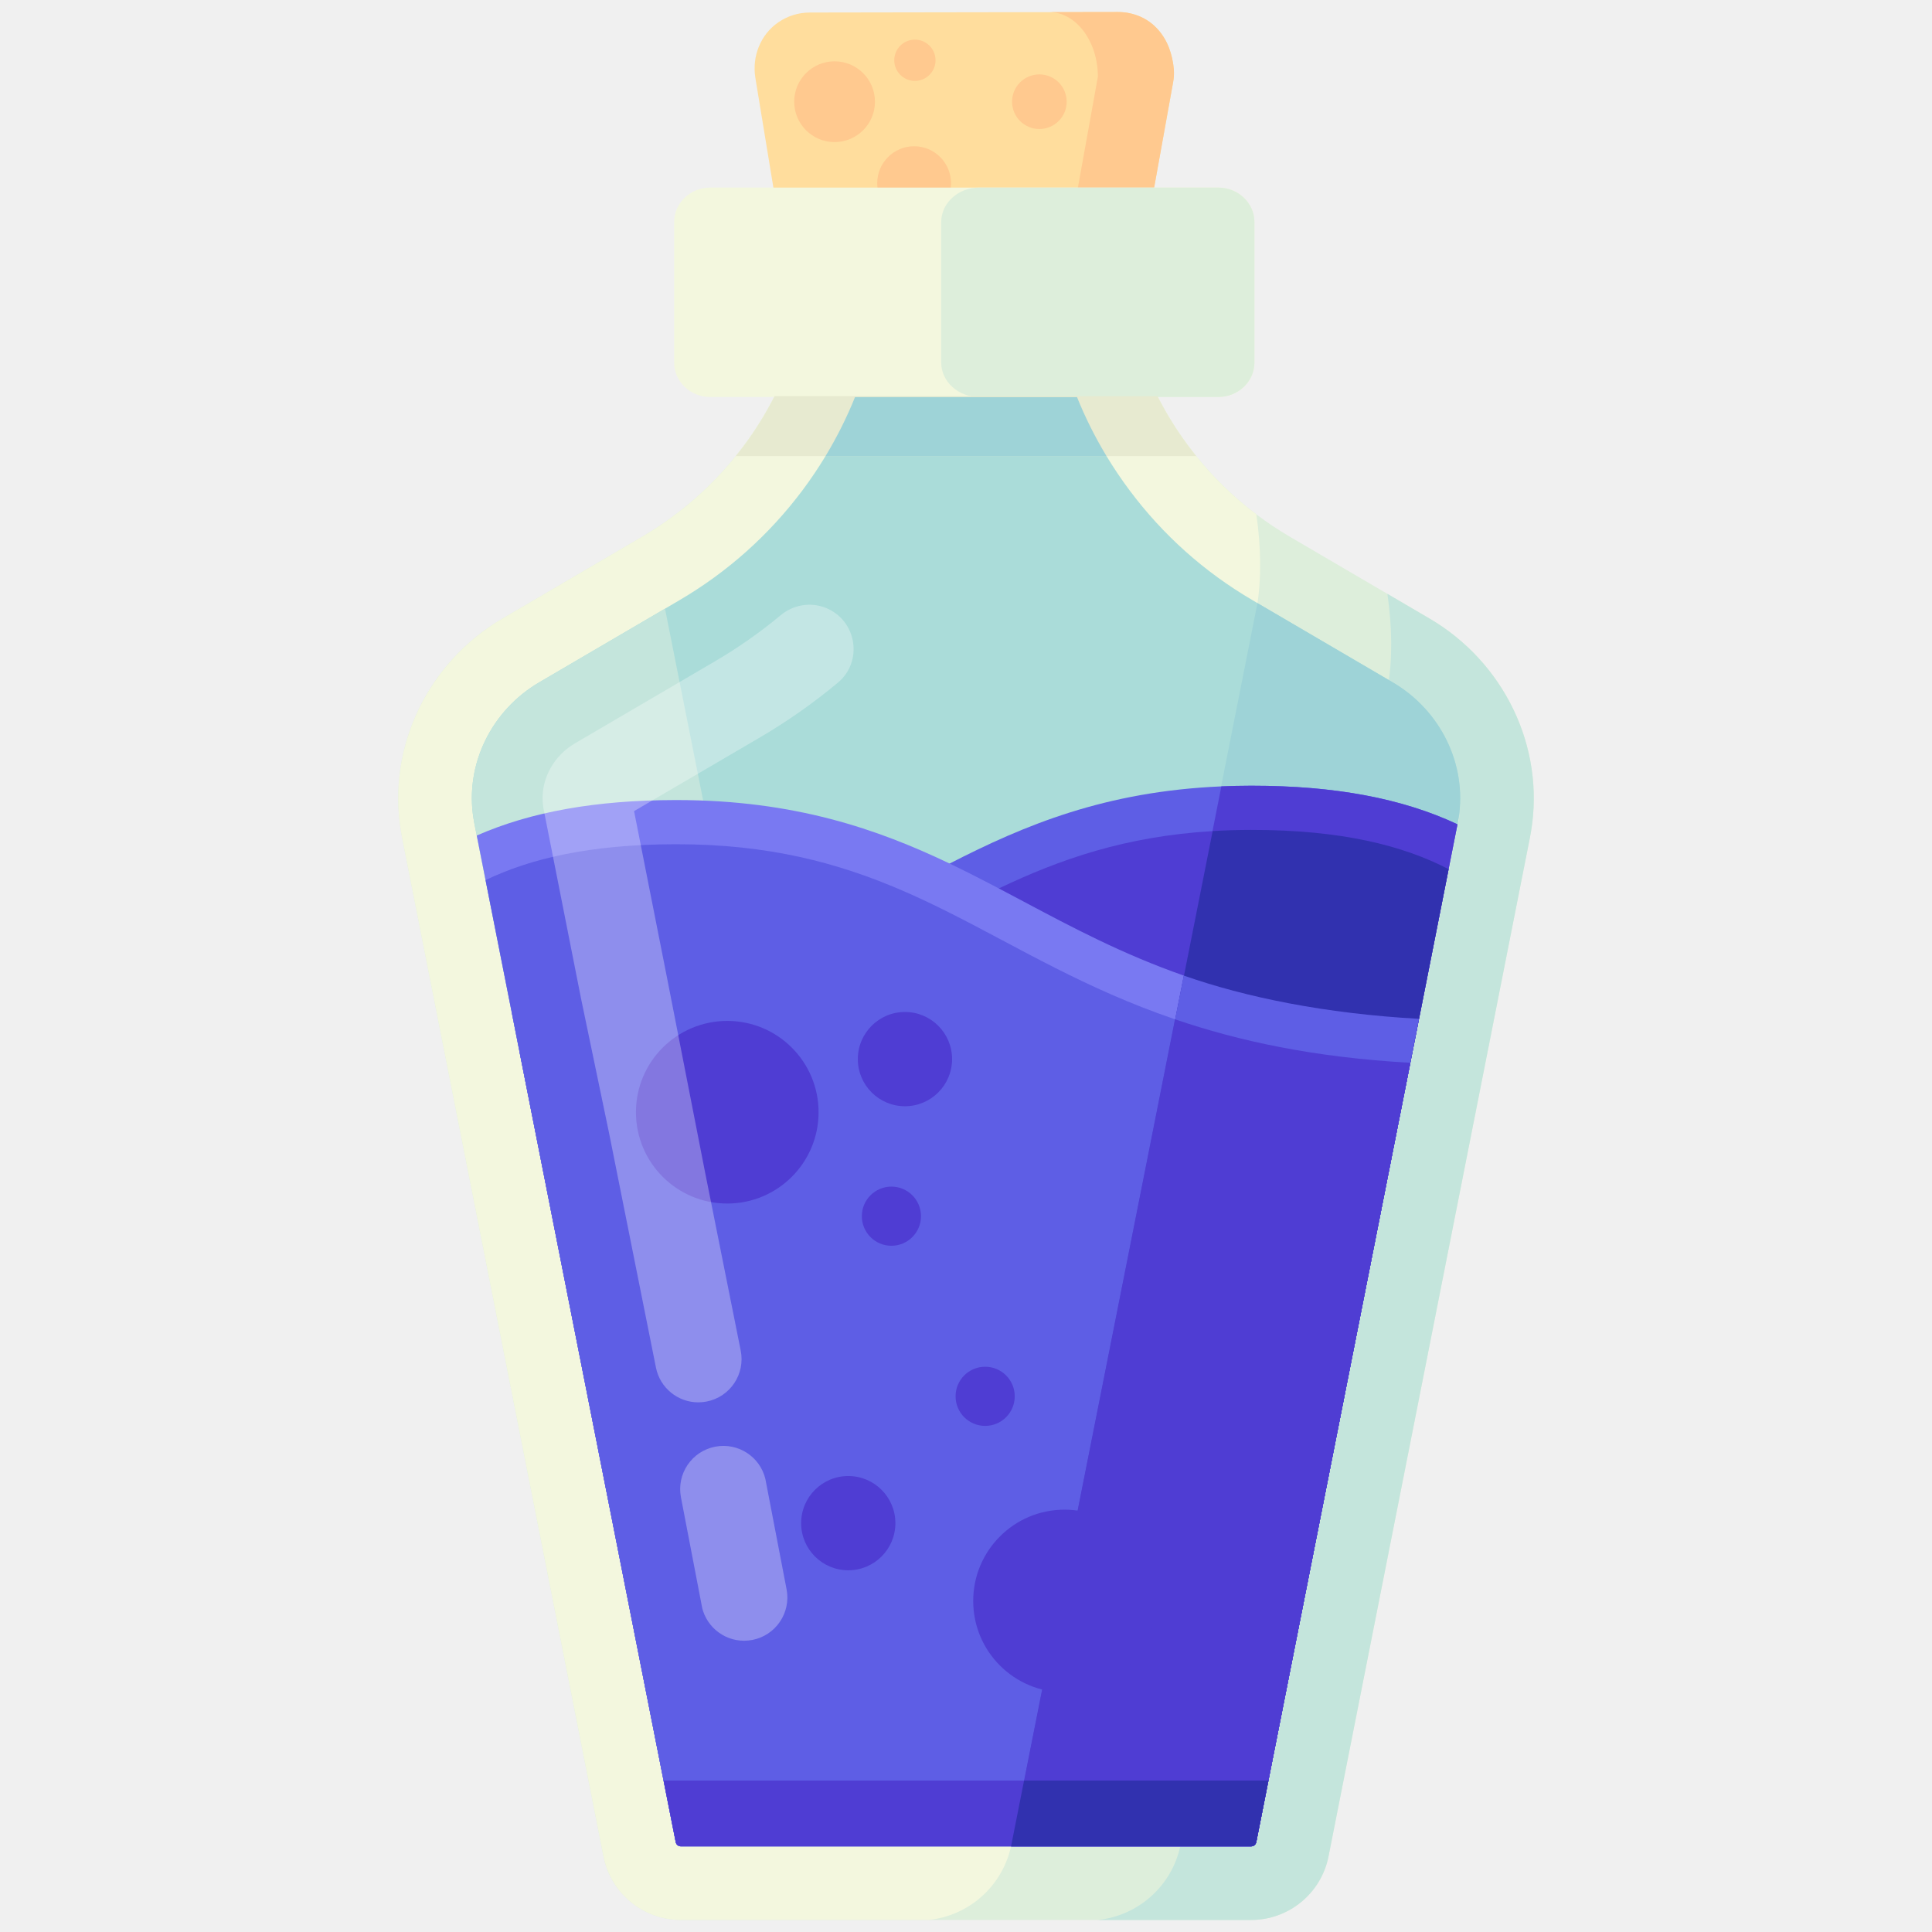
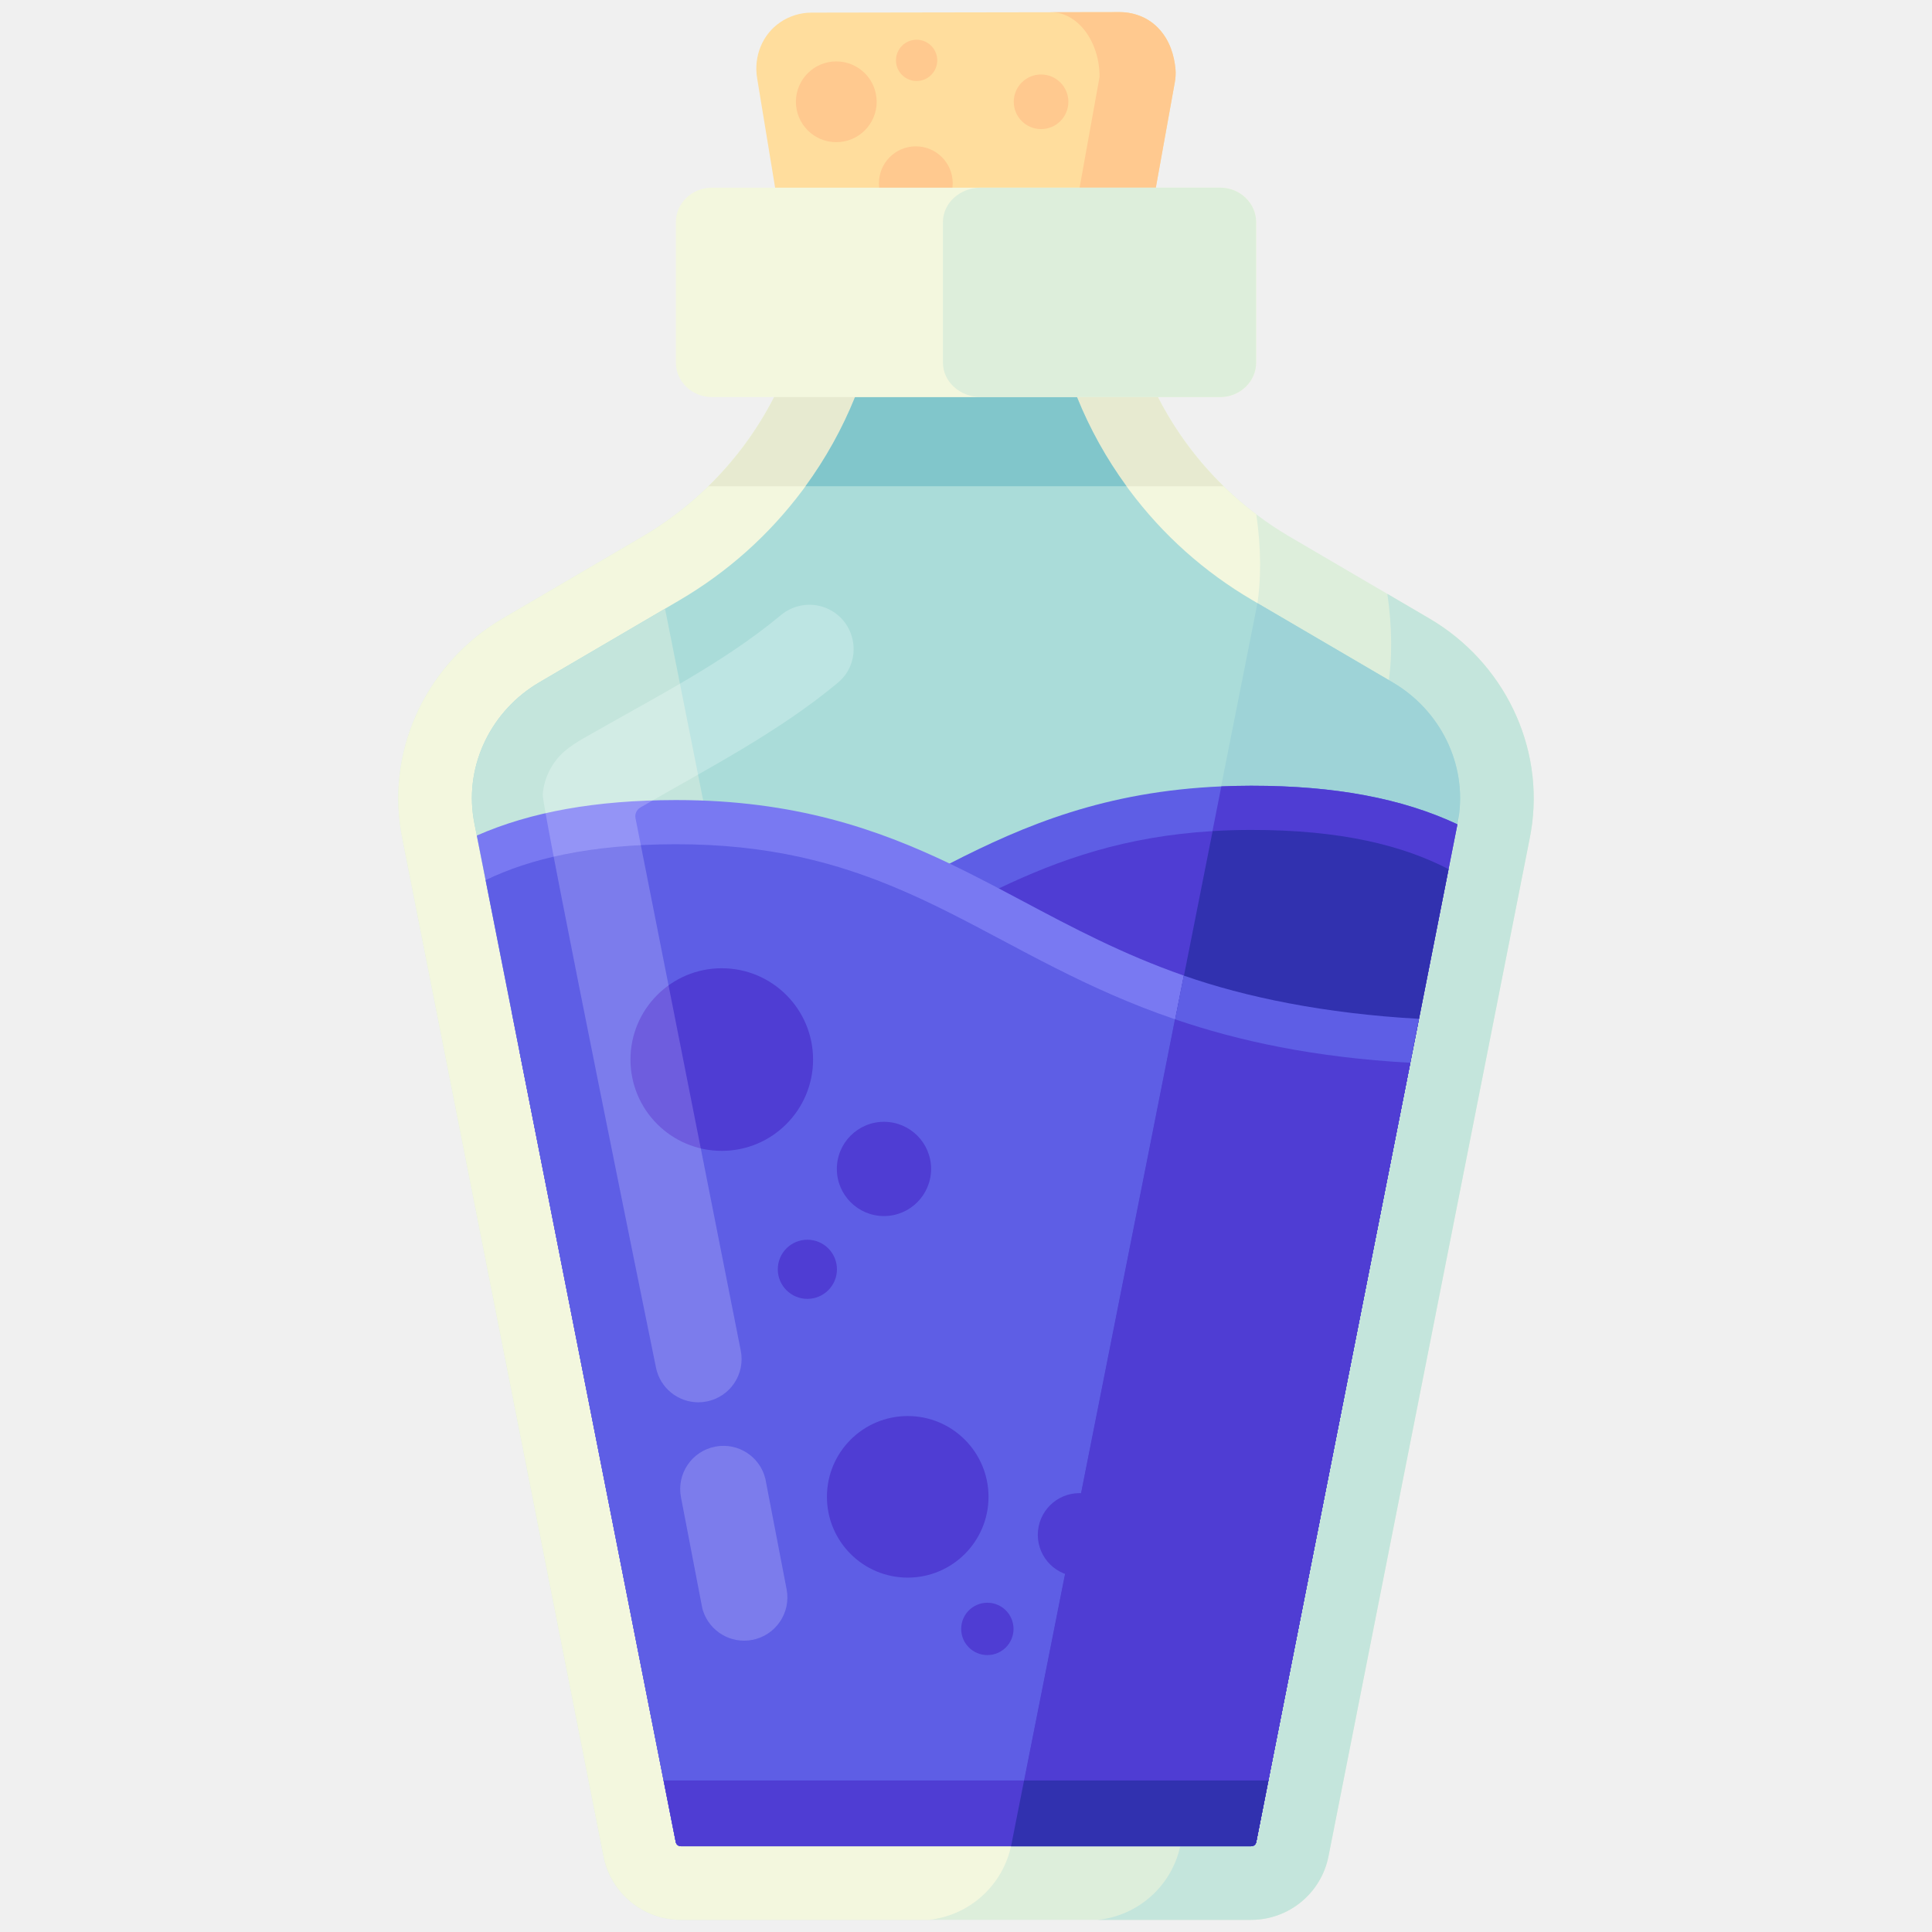
<svg xmlns="http://www.w3.org/2000/svg" version="1.1" id="Layer_1" x="0px" y="0px" viewBox="0 0 600 600" style="enable-background:new 0 0 600 600;" xml:space="preserve">
  <style type="text/css">
- 	.st0{fill:#DDEEDB;}
- 	.st1{fill:#F3F7DE;}
- 	.st2{fill:#C4E5DC;}
- 	.st3{fill:#AADCD9;}
- 	.st4{fill:#9ED3D7;}
- 	.st5{fill:#5E5EE5;}
- 	.st6{fill:#4F3DD3;}
- 	.st7{fill:#7979F2;}
- 	.st8{fill:#3131AF;}
- 	.st9{opacity:0.3;fill:#FFFFFF;enable-background:new    ;}
- 	.st10{fill:#FFDD9D;}
- 	.st11{fill:#FFC98F;}
- 	.st12{fill:#E7EAD0;}
+ 	.st0{fill:#0E121E;}
+ 	.st1{fill:#DDEEDB;}
+ 	.st2{fill:#F3F7DE;}
+ 	.st3{fill:#C4E5DC;}
+ 	.st4{fill:#E7EAD0;}
+ 	.st5{fill:#AADCD9;}
+ 	.st6{fill:#9ED3D7;}
+ 	.st7{fill:#5E5EE5;}
+ 	.st8{fill:#4F3DD3;}
+ 	.st9{fill:#7979F2;}
+ 	.st10{fill:#3131AF;}
+ 	.st11{opacity:0.5;fill:#FFFFFF;mix-blend-mode:soft-light;}
+ 	.st12{fill:#FFDD9D;}
+ 	.st13{fill:#FFC98F;}
+ 	.st14{fill:#81C6CB;}
</style>
  <g>
-     <path class="st0" d="M475.476,258.221c-0.11,0.668-0.238,1.345-0.366,2.013   L412.585,576.515c-2.269,11.48-12.34,19.75-24.04,19.75H211.455   c-11.7,0-21.772-8.27-24.04-19.75l-62.525-316.281   c-0.137-0.668-0.256-1.345-0.366-2.013c-4.409-26.373,8.489-52.645,31.569-66.156   l43.369-25.403c12.368-7.254,23.016-16.841,31.441-28.102   c8.416-11.261,14.6-24.177,18.048-38.1H351.049   c3.449,13.923,9.633,26.839,18.049,38.1c5.964,7.977,13.045,15.112,21.067,21.168   c3.302,2.506,6.76,4.812,10.373,6.934l30.334,17.765l11.709,6.861l1.327,0.778   C466.987,205.576,479.885,231.848,475.476,258.221z" />
-     <path class="st1" d="M390.324,188.599c-0.137,0.805-0.274,1.61-0.439,2.415   L314.106,572.802c-2.525,12.734-13.063,22.165-25.742,23.464h-76.905   c-11.709,0-21.781-8.269-24.04-19.75l-62.534-316.281   c-0.128-0.668-0.247-1.345-0.357-2.012c-4.409-26.373,8.489-52.645,31.569-66.156   l43.36-25.403c7.611-4.464,14.581-9.815,20.765-15.89   c2.946-2.891,5.708-5.946,8.297-9.148c0.814-1.006,1.61-2.031,2.388-3.064   c3.65-4.885,6.879-10.081,9.651-15.533c3.613-7.126,6.449-14.682,8.398-22.567   h102.088c1.958,7.885,4.793,15.441,8.407,22.567   c2.772,5.452,6.001,10.648,9.651,15.533c0.768,1.034,1.564,2.058,2.378,3.064   c2.58,3.211,5.351,6.257,8.297,9.148c3.257,3.202,6.714,6.184,10.392,8.956   C391.66,169.983,391.77,179.954,390.324,188.599z" />
-     <path class="st2" d="M475.476,258.221c-0.11,0.668-0.238,1.345-0.366,2.013   L412.585,576.515c-2.269,11.48-12.34,19.75-24.04,19.75h-47.623   c6.303-0.649,12.075-3.302,16.603-7.382c4.428-3.979,7.666-9.331,9.011-15.487   h22.165c0.778,0,1.454-0.549,1.601-1.317l32.355-163.652l7.409-37.478   l8.087-40.89l2.314-11.7l9.569-48.428l2.763-13.932l0.036-0.201   c0.11-0.549,0.21-1.107,0.293-1.656c0.842-5.297-10.135-23.464-22.641-37.908   l0.101-0.521c0.165-0.805,0.311-1.61,0.439-2.415   c1.445-8.645,1.336-18.616-0.155-28.87l11.709,6.861l1.327,0.778   C466.987,205.576,479.885,231.848,475.476,258.221z" />
-     <path class="st3" d="M452.977,254.142c-0.091,0.549-0.183,1.107-0.302,1.656l-0.037,0.201   l-2.763,13.932l-9.569,48.428l-2.305,11.7l-8.087,40.89l-7.41,37.478   l-32.355,163.652c-0.155,0.768-0.832,1.317-1.601,1.317H211.46   c-0.631,0-1.208-0.366-1.464-0.915c-0.064-0.119-0.11-0.256-0.137-0.402   l-32.008-161.914l-16.585-83.866l-2.324-11.764l-8.151-41.21l-2.735-13.84   l-0.723-3.687c-0.11-0.549-0.22-1.107-0.293-1.656   c-2.699-16.868,5.681-33.599,20.418-42.235l39.07-22.878l4.492-2.635   c14.966-8.782,27.809-20.262,38.201-34.13c2.58-3.449,4.967-6.998,7.163-10.639   c3.54-5.864,6.595-11.965,9.148-18.295h68.946   c2.552,6.33,5.608,12.432,9.148,18.295c2.195,3.641,4.583,7.19,7.154,10.63   c10.364,13.877,23.217,25.367,38.201,34.139l1.537,0.906l42.006,24.607   C447.278,220.543,455.666,237.265,452.977,254.142z" />
-     <path class="st2" d="M282.798,572.481h-72.797c-0.073-0.119-0.119-0.256-0.146-0.402   l-32.008-161.914l-16.576-83.866l-2.324-11.764l-8.151-41.21l-2.735-13.84   l-0.732-3.686c-0.11-0.549-0.211-1.107-0.293-1.656   c-2.699-16.868,5.681-33.6,20.418-42.235l39.07-22.878L282.798,572.481z" />
-     <path class="st4" d="M452.973,254.142c-0.082,0.549-0.183,1.107-0.293,1.656l-0.036,0.201   l-2.763,13.932l-9.568,48.428l-2.314,11.7l-8.087,40.89l-1.098,5.562   l-0.796,4.007l-5.516,27.91l-27.132,137.225l-1.445,7.318l-3.778,19.11   c-0.146,0.768-0.823,1.317-1.601,1.317h-74.554l5.498-27.745l45.409-229.104   l25.614-129.248l42.015,24.607C447.274,220.543,455.662,237.264,452.973,254.142z" />
-     <path class="st5" d="M452.643,255.998l-2.763,13.932l-9.568,48.428l-2.314,11.7   l-15.496,78.368L390.146,572.078c-0.147,0.768-0.823,1.317-1.601,1.317H211.455   c-0.777,0-1.455-0.549-1.601-1.317l-32.008-161.914l-16.576-83.866l-2.324-11.764   l1.491-1.93c57.411-3.504,88.906-20.116,119.14-36.316   c0.302-0.165,0.613-0.329,0.915-0.494c2.744-1.464,5.47-2.927,8.187-4.363   c2.067-1.098,4.144-2.177,6.23-3.247c23.482-12.057,48.437-22.412,84.397-23.967   c2.946-0.128,5.973-0.192,9.074-0.201h0.421   C414.525,244.014,435.464,247.939,452.643,255.998z" />
-     <path class="st6" d="M449.88,269.93l-9.568,48.428l-2.314,11.7l-15.496,78.368   L390.146,572.078c-0.147,0.768-0.823,1.317-1.601,1.317H211.455   c-0.777,0-1.455-0.549-1.601-1.317l-32.008-161.914l-16.576-83.866   c66.33-4.052,100.341-25.037,133.822-42.738   c5.013-2.644,10.008-5.223,15.103-7.647   c18.981-9.065,39.271-16.173,66.403-17.811c3.796-0.238,7.73-0.357,11.81-0.366   C416.693,257.69,435.857,262.657,449.88,269.93z" />
-     <path class="st7" d="M440.312,318.358l-2.314,11.7l-15.496,78.368L390.146,572.078   c-0.147,0.768-0.823,1.317-1.601,1.317H211.455c-0.777,0-1.455-0.549-1.601-1.317   l-32.008-161.914l-16.576-83.866l-2.324-11.764l-8.151-41.21l-2.735-13.84   c16.759-7.373,36.975-10.977,61.665-11.023h0.402   c36.636,0,62.616,9.12,84.781,19.722c2.15,1.034,4.263,2.067,6.348,3.119   c2.982,1.5,5.973,3.055,8.937,4.61c2.543,1.336,5.068,2.68,7.556,3.998   c15.304,8.141,30.873,16.411,49.873,23.061   c19.137,6.705,41.768,11.755,71.132,13.383L440.312,318.358z" />
-     <path class="st5" d="M437.998,330.059l-8.087,40.89l-1.098,5.562l-0.796,4.007   l-5.516,27.91l-27.132,137.225l-1.445,7.318l-3.778,19.11   c-0.146,0.768-0.823,1.317-1.601,1.317H211.456c-0.778,0-1.454-0.549-1.601-1.317   l-3.778-19.11l-1.445-7.318l-26.784-135.486l-16.576-83.866l-2.323-11.764   l-8.151-41.21c13.767-6.632,32.301-11.096,58.957-11.142   c28.971-0.046,50.44,5.809,69.824,14.106c5.297,2.26,10.428,4.711,15.515,7.272   c21.369,10.749,41.924,23.482,69.806,32.987   C384.64,323.289,408.04,328.394,437.998,330.059z" />
-     <path class="st6" d="M452.643,255.998l-2.763,13.932l-9.568,48.428l-2.314,11.7   l-15.496,78.368L390.146,572.078c-0.147,0.768-0.823,1.317-1.601,1.317h-74.481   l5.498-27.745l59.744-301.435c2.946-0.128,5.973-0.192,9.074-0.201h0.421   C414.525,244.014,435.464,247.939,452.643,255.998z" />
-     <path class="st8" d="M449.88,269.93l-9.184,46.479l-0.384,1.948l-2.314,11.7   l-15.496,78.368L390.146,572.078c-0.147,0.768-0.823,1.317-1.601,1.317H314.11   l5.489-27.745l48.099-242.652l8.901-44.897c3.796-0.238,7.73-0.357,11.81-0.366   C416.693,257.69,435.857,262.657,449.88,269.93z" />
-     <path class="st5" d="M440.696,316.409l-0.384,1.948l-2.314,11.7l-15.496,78.368   L390.146,572.078c-0.147,0.768-0.823,1.317-1.601,1.317h-74.517l5.498-27.745   l48.099-242.679c0.027,0.009,0.046,0.018,0.073,0.027   C386.807,309.686,411.405,314.781,440.696,316.409z" />
-     <path class="st6" d="M437.998,330.059l-8.087,40.89l-1.098,5.562l-6.312,31.916   l-27.132,137.225l-1.445,7.318l-3.778,19.11   c-0.146,0.768-0.823,1.317-1.601,1.317h-74.554l4.043-20.427l1.455-7.318   l45.409-229.104C384.64,323.289,408.04,328.394,437.998,330.059z" />
-     <path class="st6" d="M393.924,552.969l-3.778,19.11   c-0.147,0.768-0.823,1.317-1.601,1.317H211.455c-0.777,0-1.455-0.549-1.601-1.317   l-3.778-19.11H393.924z" />
-     <path class="st8" d="M393.924,552.969l-3.778,19.11   c-0.147,0.768-0.823,1.317-1.601,1.317h-74.554l4.043-20.427H393.924z" />
-     <circle class="st6" cx="225.857" cy="345.41" r="28.358" />
-     <circle class="st6" cx="281.042" cy="328.915" r="14.636" />
-     <path class="st9" d="M260.217,211.998c-7.547,6.294-15.624,11.974-24.205,17.006   l-4.528,2.653l-34.569,20.244l10.492,53.057l11.618,59.414l0.823,4.116   l10.19,50.962c1.455,7.272-3.257,14.344-10.529,15.798   c-0.887,0.174-1.775,0.265-2.653,0.265c-6.266,0-11.865-4.409-13.145-10.794   l-11.243-56.231l-3.33-16.658l-8.654-41.549l-11.618-58.756   c-0.055-0.238-0.092-0.439-0.119-0.631l-0.037-0.22   c-0.101-0.64-0.165-1.29-0.192-1.93c-0.348-7.071,3.513-14.078,10.035-17.893   l0.686-0.402l38.375-22.476l4.51-2.644c7.208-4.226,13.996-8.992,20.344-14.28   c3.897-3.238,9.221-4.153,13.932-2.287   C266.035,192.586,268.176,205.356,260.217,211.998z" />
-     <circle class="st6" cx="276.838" cy="377.698" r="9.186" />
-     <circle class="st6" cx="330.596" cy="497.197" r="28.358" />
-     <circle class="st6" cx="263.436" cy="473.03" r="14.636" />
-     <circle class="st6" cx="305.95" cy="433.638" r="9.186" />
+     <path class="st0" d="M424.547,244.405L424.52,244.598c-0.027,0.201-0.064,0.412-0.11,0.613   l-2.808,14.168l-11.882,60.131l-44.609,225.623H221.435l-36.157-182.935h27.971   l30.733,155.495h98.584l40.237-203.497l11.882-60.149l1.674-8.415l-37.657-22.053   l-1.427-0.842c-20.69-12.11-38.453-27.989-52.813-47.206   c-2.204-2.954-4.327-5.982-6.348-9.074h-9.677   c-2.04,3.11-4.18,6.165-6.403,9.138c-3.878,5.186-8.013,10.125-12.385,14.818   l-27.779-11.022c6.622-6.147,12.714-12.906,18.202-20.242   c4.775-6.384,9.028-13.116,12.714-20.132h40.978   c3.677,6.997,7.921,13.72,12.686,20.105c12.147,16.254,27.184,29.681,44.691,39.944   l1.491,0.869l42.066,24.641C421.813,228.746,425.773,236.713,424.547,244.405z" />
+     <path class="st1" d="M475.457,258.225c-0.11,0.668-0.238,1.345-0.366,2.012   l-62.518,316.249c-2.268,11.479-12.339,19.748-24.037,19.748h-177.072   c-11.699,0-21.769-8.269-24.038-19.748l-62.518-316.249   c-0.137-0.668-0.256-1.345-0.366-2.012c-4.409-26.37,8.488-52.64,31.565-66.149   l43.365-25.401c12.366-7.253,23.013-16.839,31.437-28.099   c8.415-11.26,14.598-24.175,18.047-38.096H351.043   c3.448,13.921,9.632,26.837,18.047,38.096   c5.963,7.976,13.043,15.11,21.065,21.166c3.302,2.506,6.759,4.811,10.372,6.933   l30.331,17.763l11.708,6.86l1.326,0.778   C466.969,205.586,479.866,231.855,475.457,258.225z" />
+     <path class="st2" d="M390.312,188.61c-0.128,0.805-0.274,1.61-0.439,2.415   l-75.772,381.749c-2.525,12.732-13.062,22.163-25.739,23.461h-76.897   c-11.699,0-21.769-8.269-24.038-19.748l-62.518-316.249   c-0.137-0.668-0.256-1.345-0.366-2.012c-4.409-26.37,8.488-52.639,31.565-66.149   l43.365-25.401c7.509-4.409,14.397-9.677,20.516-15.659   c0.082-0.073,0.155-0.156,0.238-0.229c3.869-3.796,7.436-7.885,10.683-12.211   c3.65-4.884,6.878-10.08,9.65-15.531c0.018-0.027,0.027-0.064,0.046-0.092   c3.595-7.098,6.412-14.626,8.351-22.474h102.087   c1.939,7.848,4.756,15.376,8.351,22.474c0.018,0.027,0.027,0.064,0.046,0.092   c2.771,5.451,6,10.647,9.65,15.531c3.238,4.336,6.805,8.415,10.674,12.211   c0.082,0.073,0.155,0.156,0.238,0.229c3.183,3.119,6.576,6.019,10.153,8.726   C391.647,169.997,391.757,179.967,390.312,188.61z" />
+     <path class="st3" d="M475.457,258.225c-0.11,0.668-0.238,1.345-0.366,2.012   l-62.518,316.249c-2.268,11.479-12.339,19.748-24.037,19.748h-47.618   c6.302-0.649,12.074-3.302,16.601-7.381c4.427-3.979,7.665-9.33,9.01-15.485   h22.163c0.778,0,1.454-0.549,1.601-1.317l32.352-163.635l7.409-37.474   l8.086-40.886l2.314-11.699l9.568-48.423l2.762-13.931l0.036-0.201   c0.11-0.549,0.21-1.107,0.293-1.656c0.842-5.296-10.134-23.461-22.638-37.904   l0.101-0.521c0.165-0.805,0.311-1.61,0.439-2.415   c1.445-8.644,1.335-18.614-0.155-28.867l11.708,6.86l1.326,0.778   C466.969,205.586,479.866,231.855,475.457,258.225z" />
+     <path class="st4" d="M380.003,151.017H219.99c0.082-0.073,0.155-0.156,0.238-0.229   c3.869-3.796,7.436-7.885,10.683-12.211c3.65-4.884,6.878-10.08,9.65-15.531   c0.018-0.027,0.027-0.064,0.046-0.092h118.789   c0.018,0.027,0.027,0.064,0.046,0.092c2.771,5.451,6,10.647,9.65,15.531   c3.238,4.336,6.805,8.415,10.674,12.211   C379.848,150.862,379.921,150.944,380.003,151.017z" />
+     <path class="st5" d="M452.958,254.147c-0.082,0.549-0.183,1.107-0.293,1.656l-0.037,0.201   l-2.762,13.931l-9.567,48.423l-2.314,11.699l-8.086,40.886l-7.409,37.474   l-32.352,163.635c-0.146,0.768-0.823,1.317-1.601,1.317H211.465   c-0.631,0-1.198-0.366-1.454-0.915c-0.073-0.119-0.119-0.256-0.146-0.403   L177.86,410.154l-16.574-83.857l-2.323-11.763l-8.15-41.206l-2.735-13.839   l-0.732-3.686c-0.11-0.549-0.21-1.107-0.293-1.656   c-2.698-16.867,5.68-33.596,20.415-42.231l39.066-22.876l4.491-2.634   c14.973-8.781,27.815-20.26,38.197-34.127c0.311-0.421,0.631-0.842,0.933-1.271   c6.293-8.625,11.424-17.882,15.376-27.66h68.939   c3.951,9.787,9.092,19.034,15.376,27.66c0.302,0.421,0.613,0.842,0.924,1.262   c10.372,13.876,23.224,25.364,38.197,34.136l1.537,0.906l42.011,24.605   C447.259,220.551,455.647,237.271,452.958,254.147z" />
+     <path class="st3" d="M282.8,572.453h-72.79c-0.073-0.119-0.119-0.256-0.146-0.402   L177.859,410.153l-16.574-83.857l-2.323-11.763l-8.15-41.206l-2.735-13.839   l-0.732-3.686c-0.11-0.549-0.211-1.107-0.293-1.656   c-2.698-16.867,5.68-33.596,20.416-42.231l39.066-22.876L282.8,572.453z" />
+     <path class="st6" d="M452.957,254.147c-0.082,0.549-0.183,1.107-0.293,1.656l-0.036,0.201   l-2.762,13.931l-9.567,48.423l-2.314,11.699l-8.086,40.886l-1.098,5.561   l-0.796,4.006l-5.516,27.907L395.36,545.626l-1.445,7.317l-3.777,19.108   c-0.146,0.768-0.823,1.317-1.601,1.317h-74.546l5.497-27.742l45.404-229.08   l25.619-129.227l42.003,24.598C447.259,220.551,455.646,237.271,452.957,254.147z" />
+     <path class="st7" d="M452.627,256.002l-2.762,13.931l-9.567,48.423l-2.314,11.699   l-15.495,78.36l-32.352,163.635c-0.146,0.768-0.823,1.317-1.601,1.317h-177.072   c-0.777,0-1.454-0.549-1.601-1.317L177.859,410.153l-16.574-83.857l-2.323-11.763   l1.491-1.93c57.405-3.503,88.897-20.114,119.127-36.313   c0.302-0.165,0.613-0.329,0.915-0.494c2.744-1.463,5.47-2.927,8.186-4.363   c2.067-1.098,4.144-2.177,6.229-3.247c23.48-12.055,48.432-22.41,84.388-23.965   c2.945-0.128,5.973-0.192,9.073-0.201h0.421   C414.513,244.02,435.45,247.944,452.627,256.002z" />
+     <path class="st8" d="M449.865,269.933l-9.567,48.423l-2.314,11.699l-15.495,78.36   l-32.352,163.635c-0.146,0.768-0.823,1.317-1.601,1.317h-177.072   c-0.777,0-1.454-0.549-1.601-1.317L177.859,410.153l-16.574-83.857   c66.323-4.052,100.331-25.035,133.808-42.734   c5.012-2.643,10.007-5.223,15.101-7.647   c18.98-9.064,39.267-16.171,66.396-17.809c3.796-0.238,7.729-0.357,11.808-0.366   C416.681,257.695,435.843,262.661,449.865,269.933z" />
+     <path class="st9" d="M440.297,318.356l-2.314,11.699l-15.495,78.36l-32.352,163.635   c-0.146,0.768-0.823,1.317-1.601,1.317h-177.072c-0.777,0-1.454-0.549-1.601-1.317   L177.859,410.153l-16.574-83.857l-2.323-11.763l-8.15-41.206l-2.735-13.839   c16.757-7.372,36.971-10.976,61.658-11.022h0.402   c36.633,0,62.609,9.119,84.772,19.72c2.15,1.034,4.262,2.067,6.348,3.119   c2.982,1.5,5.973,3.055,8.936,4.61c2.543,1.335,5.067,2.68,7.555,3.997   c15.302,8.141,30.87,16.409,49.868,23.059c19.135,6.705,41.764,11.754,71.125,13.382   L440.297,318.356z" />
+     <path class="st7" d="M437.984,330.056l-8.086,40.886l-1.098,5.561l-0.796,4.006   l-5.516,27.907L395.36,545.626l-1.445,7.317l-3.777,19.108   c-0.146,0.768-0.823,1.317-1.601,1.317H211.465c-0.777,0-1.454-0.549-1.601-1.317   l-3.778-19.108l-1.445-7.317l-26.782-135.473l-16.574-83.857l-2.323-11.763   l-8.15-41.206c13.766-6.631,32.297-11.095,58.951-11.141   c28.968-0.046,50.435,5.808,69.817,14.104c5.296,2.259,10.427,4.711,15.513,7.272   c21.367,10.747,41.92,23.48,69.799,32.983   C384.631,323.287,408.028,328.391,437.984,330.056z" />
+     <path class="st8" d="M452.627,256.002l-2.762,13.931l-9.567,48.423l-2.314,11.699   l-15.495,78.36l-32.352,163.635c-0.146,0.768-0.823,1.317-1.601,1.317h-74.473   l5.497-27.742l59.737-301.404c2.945-0.128,5.973-0.192,9.073-0.201h0.421   C414.513,244.02,435.45,247.944,452.627,256.002z" />
+     <path class="st10" d="M449.865,269.933l-9.183,46.475l-0.384,1.948l-2.314,11.699   l-15.495,78.36l-32.352,163.635c-0.146,0.768-0.823,1.317-1.601,1.317h-74.427   l5.488-27.742l48.094-242.627l8.9-44.892c3.796-0.238,7.729-0.357,11.808-0.366   C416.681,257.695,435.843,262.661,449.865,269.933z" />
+     <path class="st7" d="M440.682,316.408l-0.384,1.948l-2.314,11.699l-15.495,78.36   l-32.352,163.635c-0.146,0.768-0.823,1.317-1.601,1.317h-74.509l5.497-27.742   l48.094-242.654c0.027,0.009,0.046,0.018,0.073,0.027   C386.798,309.685,411.394,314.78,440.682,316.408z" />
+     <path class="st8" d="M437.984,330.056l-8.086,40.886l-1.098,5.561l-6.311,31.913   L395.36,545.626l-1.445,7.317l-3.777,19.108   c-0.146,0.768-0.823,1.317-1.601,1.317h-74.546l4.043-20.425l1.454-7.317   l45.404-229.08C384.631,323.287,408.028,328.391,437.984,330.056z" />
+     <path class="st8" d="M393.914,552.943l-3.777,19.108c-0.146,0.768-0.823,1.317-1.601,1.317   h-177.072c-0.777,0-1.454-0.549-1.601-1.317l-3.778-19.108H393.914z" />
+     <path class="st10" d="M393.914,552.943l-3.777,19.108c-0.146,0.768-0.823,1.317-1.601,1.317   h-74.546l4.043-20.425H393.914z" />
+     <circle class="st8" cx="224.15" cy="329.055" r="28.355" />
+     <circle class="st8" cx="274.527" cy="363.022" r="14.635" />
+     <path class="st11" d="M260.221,212.007c-18.523,15.457-40.528,26.676-61.344,38.76   c-1.17,0.679-1.775,2.029-1.513,3.356l32.682,165.313   c1.454,7.272-3.256,14.342-10.528,15.796c-0.887,0.174-1.774,0.265-2.652,0.265   c-6.266,0-11.863-4.409-13.144-10.793c0,0-35.437-173.767-35.165-177.92   c0.257-3.926,1.787-7.719,4.216-10.803c3.099-3.936,7.488-6.137,11.753-8.572   c9.838-5.616,19.812-10.994,29.549-16.786   c9.692-5.765,19.176-11.948,27.884-19.135c0.173-0.143,0.345-0.286,0.518-0.429   c3.897-3.238,9.22-4.153,13.93-2.287   C266.039,192.597,268.179,205.366,260.221,212.007z" />
+     <circle class="st8" cx="250.734" cy="394.192" r="9.185" />
+     <circle class="st8" cx="281.901" cy="464.852" r="25.09" />
+     <circle class="st8" cx="335.251" cy="476.653" r="12.95" />
+     <circle class="st8" cx="306.633" cy="505.874" r="8.127" />
+     <path class="st11" d="M237.696,459.274l6.594,34.298c1.396,7.277-3.37,14.312-10.656,15.71   c-6.732,1.297-13.257-2.692-15.309-9.055c-0.079-0.244-0.149-0.49-0.21-0.74   l-0.014-0.043l-6.618-34.463c-1.398-7.286,3.368-14.32,10.653-15.719   C229.195,447.907,236.031,452.353,237.696,459.274z" />
    <g>
-       <path class="st10" d="M364.319,25.557l-7.817,43.392    c0.009,5.726-1.801,10.907-4.713,14.582c-3.17,3.385-7.677,5.513-12.649,5.521    l-79.309,0.128c-9.569,0.015-17.407-7.797-17.423-17.366l-7.821-47.621    c-1.095-6.667,1.6-13.51,7.189-17.307c2.774-1.885,6.116-2.991,9.704-2.996    l95.733-0.155c2.486-0.004,4.858,0.522,7.005,1.471    c4.194,1.853,7.296,5.502,8.886,9.802c0.692,1.871,1.17,3.905,1.393,6.045    C364.654,22.554,364.586,24.071,364.319,25.557z" />
-       <path class="st11" d="M364.327,25.511l-7.825,43.438    c0.009,5.726-1.801,10.907-4.713,14.582c-2.848,3.04-6.762,5.059-11.132,5.443    c-0.495,0.055-1.001,0.077-1.518,0.078l-21.356,0.035    c8.288-0.013,15.055-9.066,15.037-20.099l8.139-45.179    c-0.018-11.033-6.814-20.053-15.102-20.04l21.356-0.035    c2.486-0.004,4.858,0.522,7.005,1.471c4.194,1.853,7.296,5.502,8.886,9.803    c0.756,2.044,1.257,4.283,1.448,6.642C364.658,22.94,364.556,24.238,364.327,25.511    z" />
-       <circle class="st11" cx="283.887" cy="56.875" r="11.455" />
-       <circle class="st11" cx="284.129" cy="18.716" r="6.41" />
-       <circle class="st11" cx="259.184" cy="31.585" r="12.542" />
-       <circle class="st11" cx="322.785" cy="31.585" r="8.482" />
+       <g>
+         <path class="st12" d="M364.841,25.585l-7.816,43.388     c0.009,5.726-1.801,10.906-4.712,14.581c-3.169,3.385-7.676,5.512-12.648,5.52     l-79.3,0.128c-9.568,0.015-17.405-7.796-17.421-17.365l-7.82-47.616     c-1.095-6.667,1.6-13.509,7.188-17.305c2.774-1.885,6.115-2.99,9.703-2.996     l95.723-0.155c2.486-0.004,4.857,0.522,7.005,1.471     c4.193,1.853,7.295,5.501,8.885,9.801c0.692,1.871,1.17,3.905,1.393,6.044     C365.177,22.582,365.109,24.1,364.841,25.585z" />
+         <path class="st13" d="M364.849,25.539l-7.825,43.433     c0.009,5.726-1.801,10.906-4.712,14.581c-2.847,3.04-6.762,5.059-11.131,5.442     c-0.495,0.055-1.001,0.077-1.517,0.078l-21.353,0.035     c8.287-0.013,15.053-9.065,15.035-20.097l8.138-45.174     c-0.018-11.032-6.813-20.051-15.1-20.038l21.353-0.035     c2.486-0.004,4.857,0.522,7.005,1.471c4.193,1.853,7.295,5.502,8.885,9.802     c0.756,2.044,1.257,4.282,1.448,6.641     C365.18,22.968,365.079,24.266,364.849,25.539z" />
+         <circle class="st13" cx="284.417" cy="56.9" r="11.454" />
+         <circle class="st13" cx="284.66" cy="18.745" r="6.41" />
+         <circle class="st13" cx="259.717" cy="31.613" r="12.541" />
+         <circle class="st13" cx="323.312" cy="31.613" r="8.481" />
+       </g>
+       <path class="st2" d="M390.095,68.955v43.685c0,5.872-5.031,10.674-11.186,10.674H221.091    c-6.156,0-11.186-4.802-11.186-10.674V68.955c0-5.872,5.031-10.674,11.186-10.674    h157.818C385.065,58.281,390.095,63.083,390.095,68.955z" />
+       <path class="st1" d="M390.095,68.955v43.685c0,5.872-5.031,10.674-11.186,10.674H304.564    c-6.458,0-11.726-4.802-11.726-10.674V68.955c0-5.872,5.269-10.674,11.726-10.674    h74.345C385.065,58.281,390.095,63.083,390.095,68.955z" />
    </g>
-     <path class="st1" d="M389.576,68.931v43.689c0,5.873-5.031,10.675-11.188,10.675H220.554   c-6.156,0-11.188-4.803-11.188-10.675V68.931c0-5.873,5.031-10.675,11.188-10.675   H378.388C384.544,58.256,389.576,63.058,389.576,68.931z" />
-     <path class="st0" d="M389.576,68.931v43.689c0,5.873-5.031,10.675-11.188,10.675h-74.352   c-6.458,0-11.727-4.803-11.727-10.675V68.931c0-5.873,5.269-10.675,11.727-10.675h74.352   C384.544,58.256,389.576,63.058,389.576,68.931z" />
-     <path class="st9" d="M237.69,459.29l6.594,34.301   c1.396,7.278-3.37,14.313-10.657,15.712c-6.733,1.297-13.258-2.692-15.311-9.056   c-0.079-0.244-0.149-0.49-0.21-0.74l-0.014-0.043l-6.619-34.467   c-1.398-7.286,3.368-14.322,10.654-15.72   C229.188,447.922,236.024,452.369,237.69,459.29z" />
-     <path class="st12" d="M371.48,141.626H228.52c0.814-1.006,1.61-2.031,2.388-3.064   c3.65-4.885,6.879-10.081,9.651-15.533h118.893   c2.772,5.452,6.001,10.648,9.651,15.533   C369.87,139.595,370.666,140.619,371.48,141.626z" />
-     <path class="st4" d="M343.625,141.626h-87.242c3.54-5.864,6.595-11.965,9.148-18.295   h68.946C337.03,129.66,340.085,135.762,343.625,141.626z" />
+     <path class="st14" d="M349.846,151.008h-99.69c6.293-8.625,11.424-17.882,15.376-27.66   h68.939C338.422,133.135,343.563,142.383,349.846,151.008z" />
  </g>
</svg>
